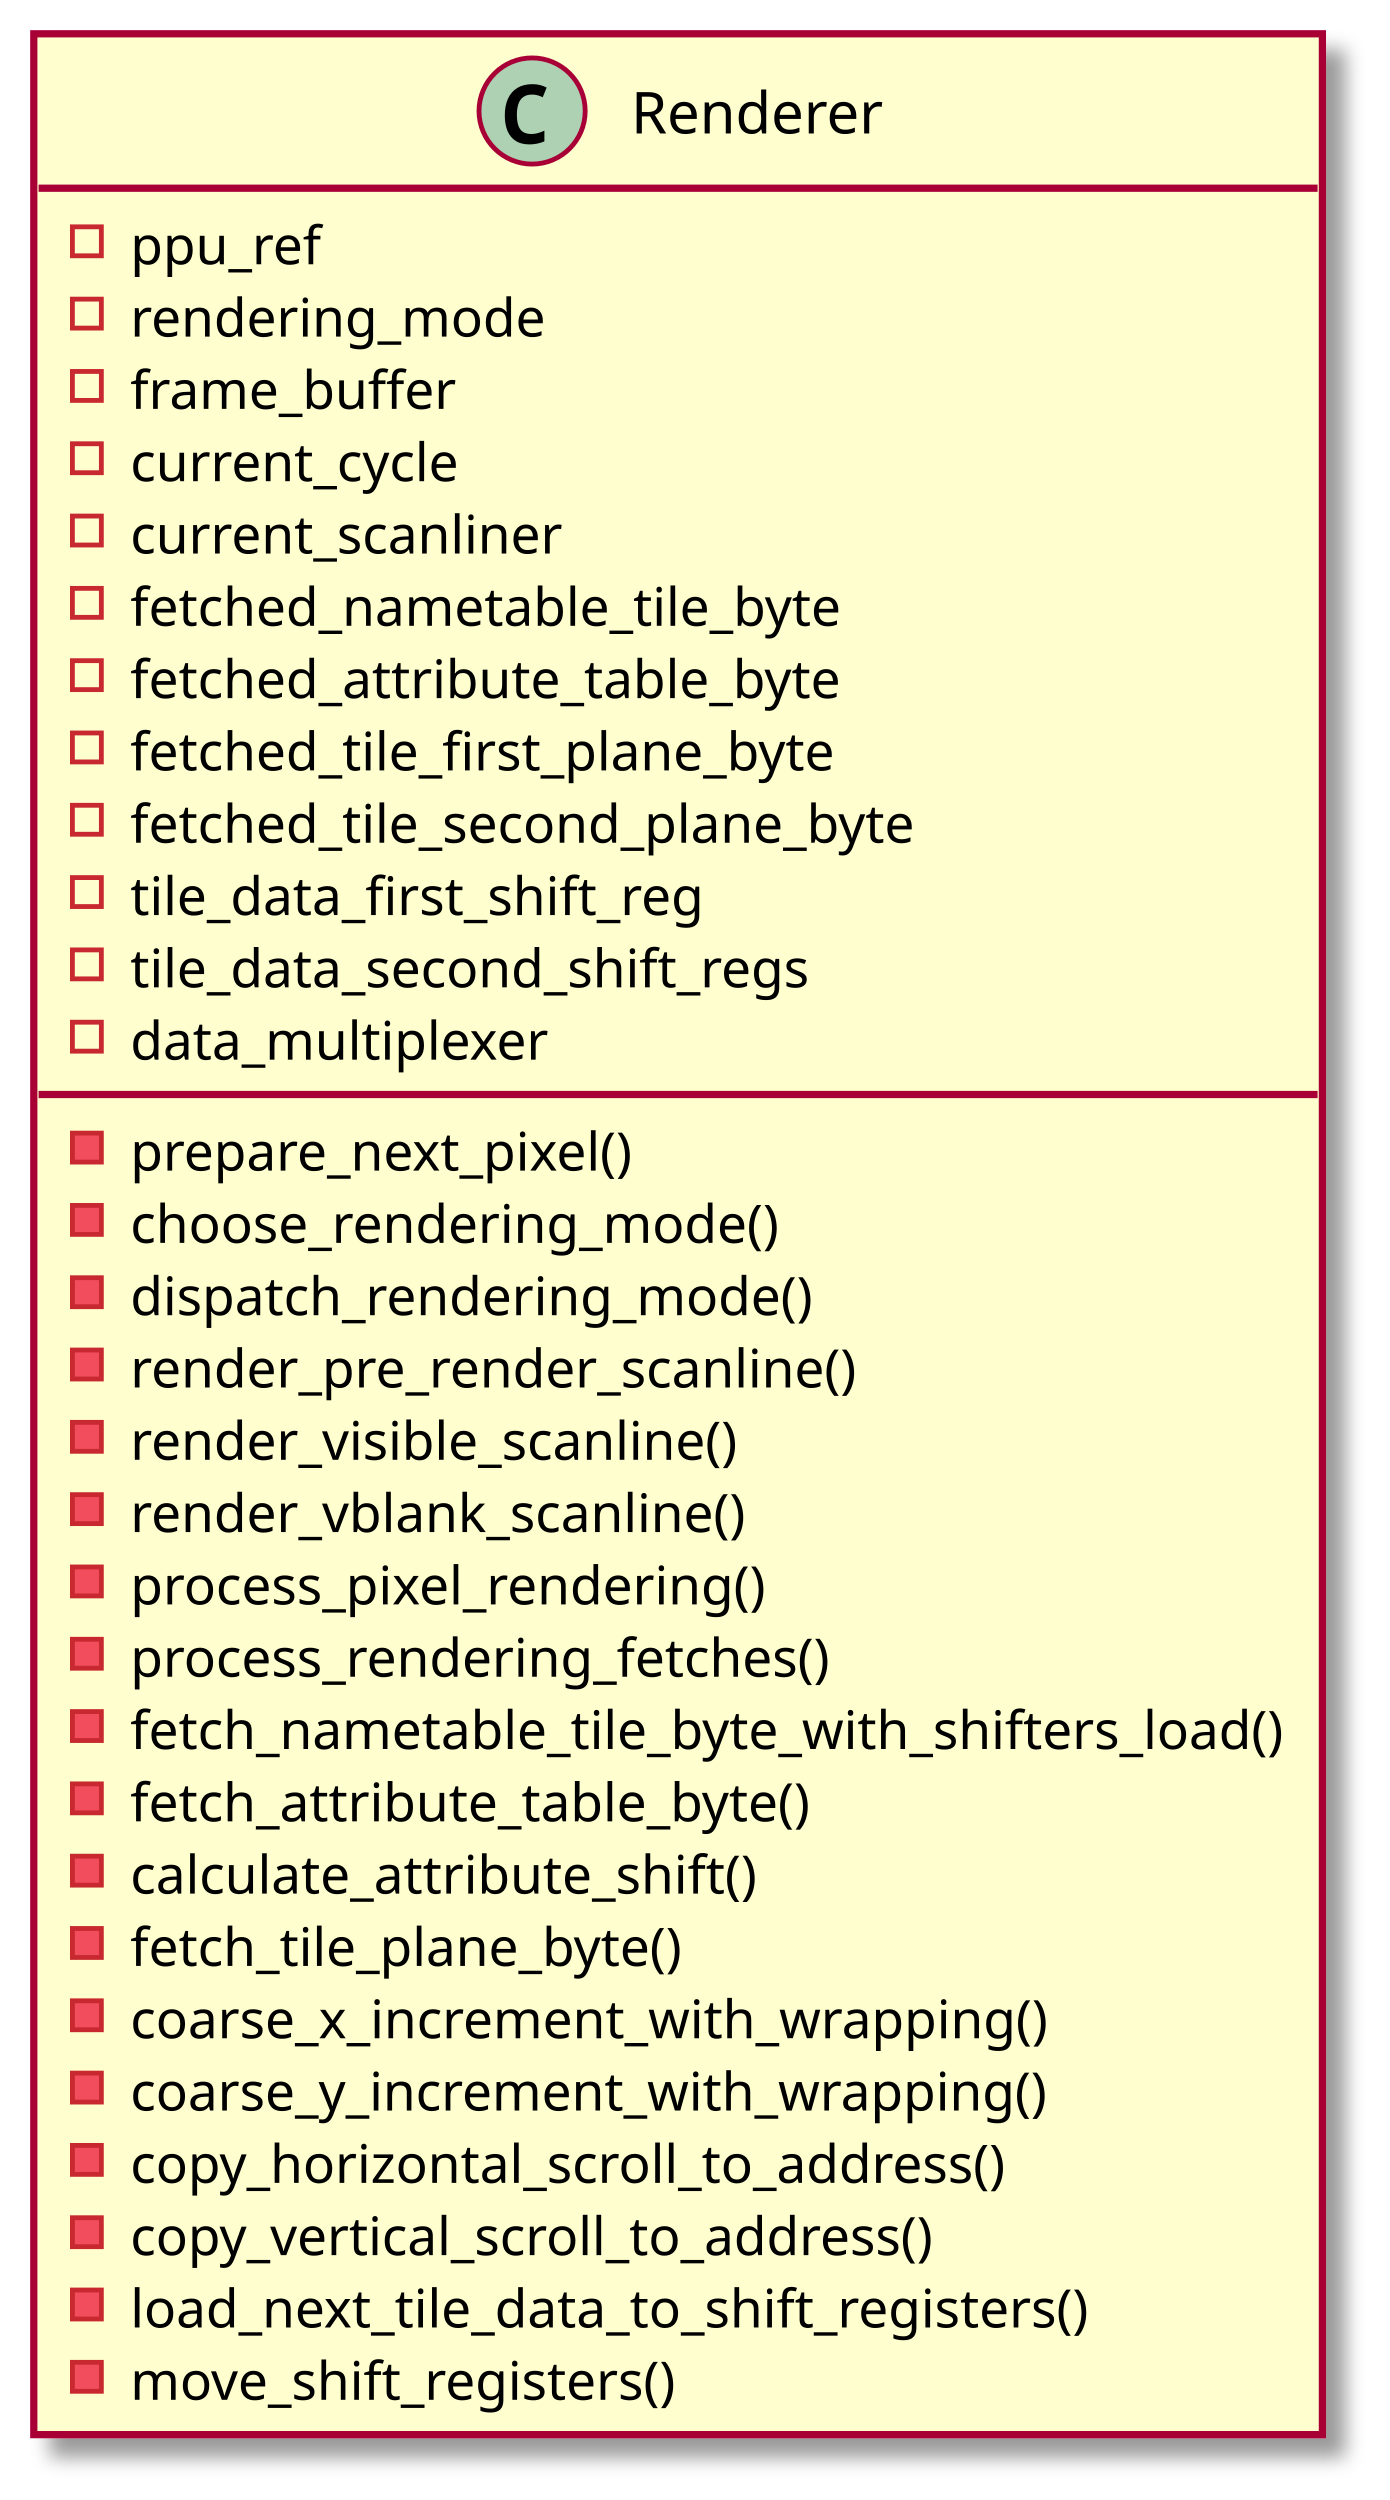
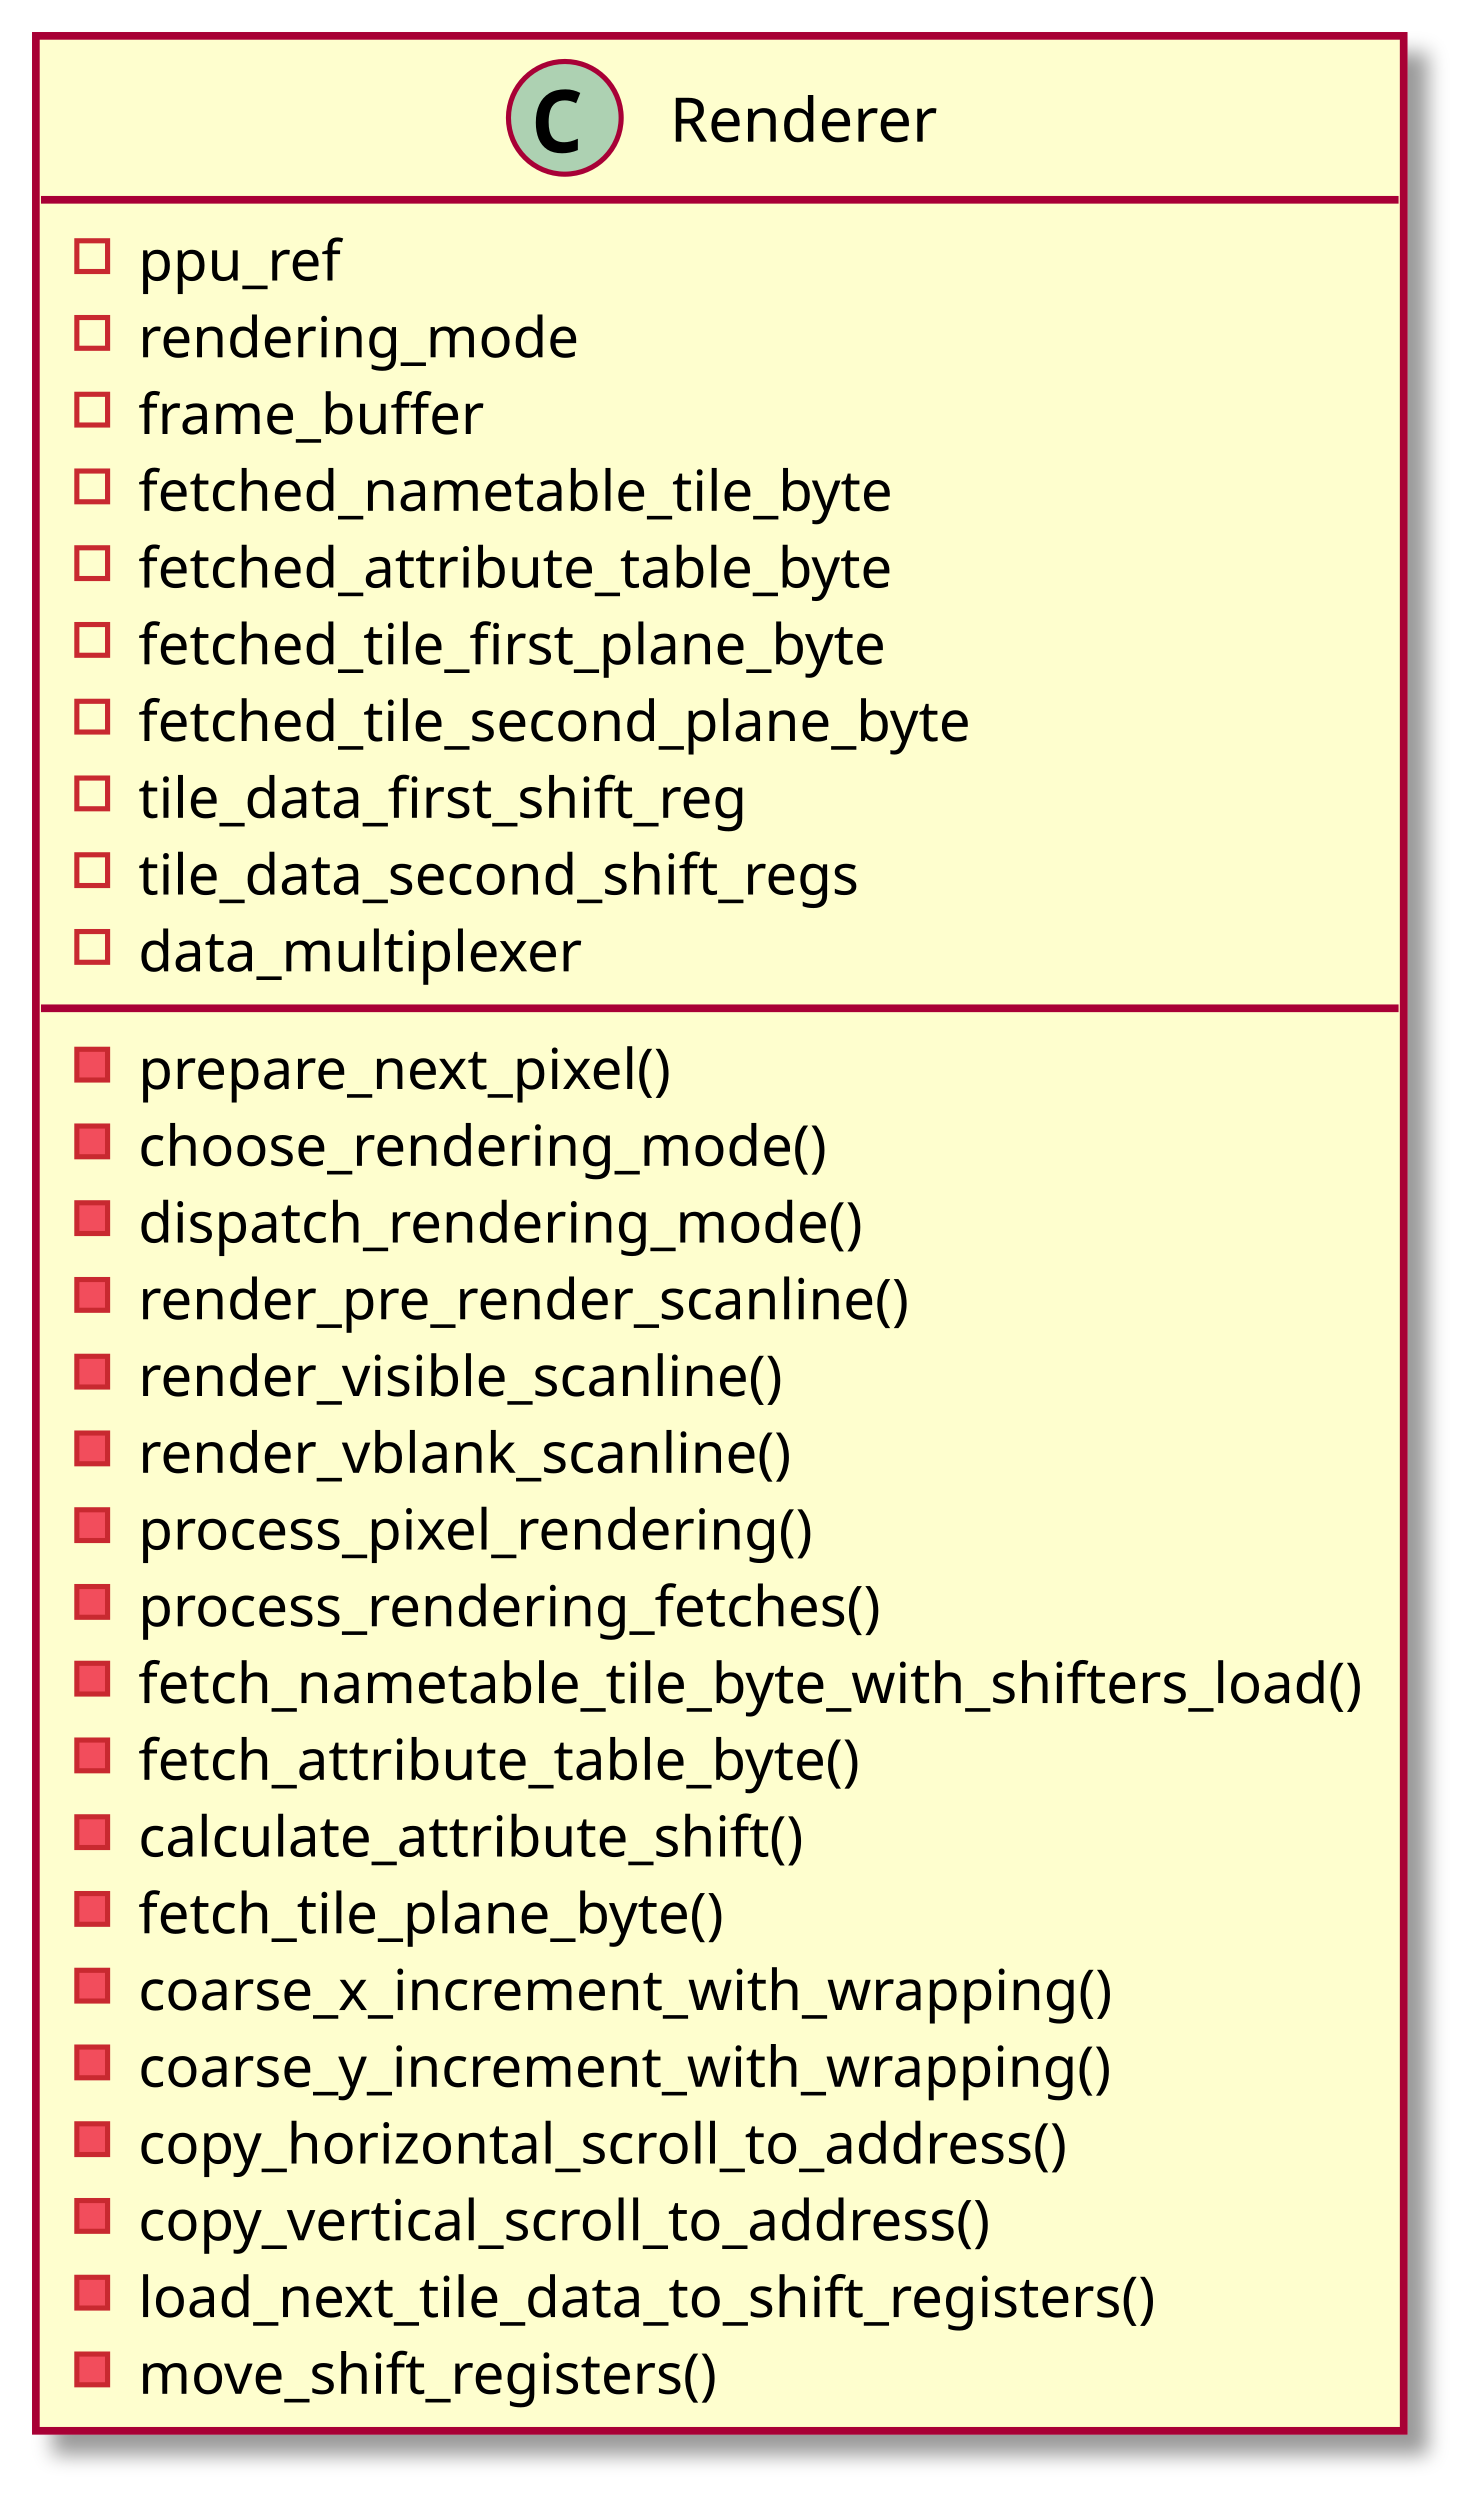
- <svg xmlns="http://www.w3.org/2000/svg" contentScriptType="application/ecmascript" contentStyleType="text/css" height="1036px" preserveAspectRatio="none" style="width:576px;height:1036px;" version="1.1" viewBox="0 0 576 1036" width="576px" zoomAndPan="magnify">
+ <svg xmlns="http://www.w3.org/2000/svg" contentScriptType="application/ecmascript" contentStyleType="text/css" height="976px" preserveAspectRatio="none" style="width:576px;height:976px;" version="1.1" viewBox="0 0 576 976" width="576px" zoomAndPan="magnify">
  <defs>
-     <filter height="300%" id="f10fmiu7g6zumh" width="300%" x="-1" y="-1">
+     <filter height="300%" id="f151invqo25a5q" width="300%" x="-1" y="-1">
      <feGaussianBlur result="blurOut" stdDeviation="4.0" />
      <feColorMatrix in="blurOut" result="blurOut2" type="matrix" values="0 0 0 0 0 0 0 0 0 0 0 0 0 0 0 0 0 0 .4 0" />
      <feOffset dx="8.0" dy="8.0" in="blurOut2" result="blurOut3" />
      <feBlend in="SourceGraphic" in2="blurOut3" mode="normal" />
    </filter>
  </defs>
  <g>
-     <rect codeLine="4" fill="#FEFECE" filter="url(#f10fmiu7g6zumh)" height="994.913" id="Renderer" style="stroke:#A80036;stroke-width:3.0;" width="534" x="14" y="14" />
+     <rect codeLine="4" fill="#FEFECE" filter="url(#f151invqo25a5q)" height="934.986" id="Renderer" style="stroke:#A80036;stroke-width:3.0;" width="534" x="14" y="14" />
    <ellipse cx="220.5" cy="46" fill="#ADD1B2" rx="22" ry="22" style="stroke:#A80036;stroke-width:2.0;" />
    <path d="M219.438,59.844 Q215.938,59.844 213.656,58.375 Q211.406,56.875 210.281,54.188 Q209.188,51.469 209.188,47.875 Q209.188,43.812 210.5,40.906 Q211.812,38 214.375,36.438 Q216.938,34.875 220.688,34.875 Q222.469,34.875 223.812,35.25 Q225.156,35.594 226.531,36.281 L224.906,40.312 Q223.656,39.688 222.562,39.438 Q221.5,39.188 220.531,39.188 Q218.188,39.188 216.781,40.25 Q215.375,41.312 214.781,43.219 Q214.188,45.125 214.188,47.656 Q214.188,51.688 215.625,53.625 Q217.062,55.531 220.25,55.531 Q221.438,55.531 222.688,55.219 Q223.938,54.906 225.594,54.156 L225.594,58.594 Q224.125,59.219 222.531,59.531 Q220.969,59.844 219.438,59.844 Z " fill="#000000" />
    <text fill="#000000" font-family="sans-serif" font-size="24" lengthAdjust="spacing" textLength="104" x="261.5" y="55.312">Renderer</text>
    <line style="stroke:#A80036;stroke-width:3.0;" x1="16" x2="546" y1="78" y2="78" />
    <rect fill="none" height="12" style="stroke:#C82930;stroke-width:2.0;" width="12" x="30" y="94" />
    <text fill="#000000" font-family="sans-serif" font-size="22" lengthAdjust="spacing" textLength="82" x="54" y="109.518">ppu_ref</text>
    <rect fill="none" height="12" style="stroke:#C82930;stroke-width:2.0;" width="12" x="30" y="123.964" />
    <text fill="#000000" font-family="sans-serif" font-size="22" lengthAdjust="spacing" textLength="176" x="54" y="139.482">rendering_mode</text>
    <rect fill="none" height="12" style="stroke:#C82930;stroke-width:2.0;" width="12" x="30" y="153.928" />
    <text fill="#000000" font-family="sans-serif" font-size="22" lengthAdjust="spacing" textLength="138" x="54" y="169.445">frame_buffer</text>
    <rect fill="none" height="12" style="stroke:#C82930;stroke-width:2.0;" width="12" x="30" y="183.891" />
-     <text fill="#000000" font-family="sans-serif" font-size="22" lengthAdjust="spacing" textLength="138" x="54" y="199.409">current_cycle</text>
+     <text fill="#000000" font-family="sans-serif" font-size="22" lengthAdjust="spacing" textLength="296" x="54" y="199.409">fetched_nametable_tile_byte</text>
    <rect fill="none" height="12" style="stroke:#C82930;stroke-width:2.0;" width="12" x="30" y="213.855" />
-     <text fill="#000000" font-family="sans-serif" font-size="22" lengthAdjust="spacing" textLength="182" x="54" y="229.373">current_scanliner</text>
+     <text fill="#000000" font-family="sans-serif" font-size="22" lengthAdjust="spacing" textLength="298" x="54" y="229.373">fetched_attribute_table_byte</text>
    <rect fill="none" height="12" style="stroke:#C82930;stroke-width:2.0;" width="12" x="30" y="243.819" />
-     <text fill="#000000" font-family="sans-serif" font-size="22" lengthAdjust="spacing" textLength="296" x="54" y="259.337">fetched_nametable_tile_byte</text>
+     <text fill="#000000" font-family="sans-serif" font-size="22" lengthAdjust="spacing" textLength="296" x="54" y="259.337">fetched_tile_first_plane_byte</text>
    <rect fill="none" height="12" style="stroke:#C82930;stroke-width:2.0;" width="12" x="30" y="273.783" />
-     <text fill="#000000" font-family="sans-serif" font-size="22" lengthAdjust="spacing" textLength="298" x="54" y="289.3">fetched_attribute_table_byte</text>
+     <text fill="#000000" font-family="sans-serif" font-size="22" lengthAdjust="spacing" textLength="328" x="54" y="289.3">fetched_tile_second_plane_byte</text>
    <rect fill="none" height="12" style="stroke:#C82930;stroke-width:2.0;" width="12" x="30" y="303.746" />
-     <text fill="#000000" font-family="sans-serif" font-size="22" lengthAdjust="spacing" textLength="296" x="54" y="319.264">fetched_tile_first_plane_byte</text>
+     <text fill="#000000" font-family="sans-serif" font-size="22" lengthAdjust="spacing" textLength="242" x="54" y="319.264">tile_data_first_shift_reg</text>
    <rect fill="none" height="12" style="stroke:#C82930;stroke-width:2.0;" width="12" x="30" y="333.71" />
-     <text fill="#000000" font-family="sans-serif" font-size="22" lengthAdjust="spacing" textLength="328" x="54" y="349.228">fetched_tile_second_plane_byte</text>
+     <text fill="#000000" font-family="sans-serif" font-size="22" lengthAdjust="spacing" textLength="284" x="54" y="349.228">tile_data_second_shift_regs</text>
    <rect fill="none" height="12" style="stroke:#C82930;stroke-width:2.0;" width="12" x="30" y="363.674" />
-     <text fill="#000000" font-family="sans-serif" font-size="22" lengthAdjust="spacing" textLength="242" x="54" y="379.192">tile_data_first_shift_reg</text>
-     <rect fill="none" height="12" style="stroke:#C82930;stroke-width:2.0;" width="12" x="30" y="393.638" />
-     <text fill="#000000" font-family="sans-serif" font-size="22" lengthAdjust="spacing" textLength="284" x="54" y="409.156">tile_data_second_shift_regs</text>
-     <rect fill="none" height="12" style="stroke:#C82930;stroke-width:2.0;" width="12" x="30" y="423.601" />
-     <text fill="#000000" font-family="sans-serif" font-size="22" lengthAdjust="spacing" textLength="176" x="54" y="439.119">data_multiplexer</text>
-     <line style="stroke:#A80036;stroke-width:3.0;" x1="16" x2="546" y1="453.565" y2="453.565" />
+     <text fill="#000000" font-family="sans-serif" font-size="22" lengthAdjust="spacing" textLength="176" x="54" y="379.192">data_multiplexer</text>
+     <line style="stroke:#A80036;stroke-width:3.0;" x1="16" x2="546" y1="393.638" y2="393.638" />
+     <rect fill="#F24D5C" height="12" style="stroke:#C82930;stroke-width:2.0;" width="12" x="30" y="409.638" />
+     <text fill="#000000" font-family="sans-serif" font-size="22" lengthAdjust="spacing" textLength="212" x="54" y="425.156">prepare_next_pixel()</text>
+     <rect fill="#F24D5C" height="12" style="stroke:#C82930;stroke-width:2.0;" width="12" x="30" y="439.601" />
+     <text fill="#000000" font-family="sans-serif" font-size="22" lengthAdjust="spacing" textLength="272" x="54" y="455.119">choose_rendering_mode()</text>
    <rect fill="#F24D5C" height="12" style="stroke:#C82930;stroke-width:2.0;" width="12" x="30" y="469.565" />
-     <text fill="#000000" font-family="sans-serif" font-size="22" lengthAdjust="spacing" textLength="212" x="54" y="485.083">prepare_next_pixel()</text>
+     <text fill="#000000" font-family="sans-serif" font-size="22" lengthAdjust="spacing" textLength="286" x="54" y="485.083">dispatch_rendering_mode()</text>
    <rect fill="#F24D5C" height="12" style="stroke:#C82930;stroke-width:2.0;" width="12" x="30" y="499.529" />
-     <text fill="#000000" font-family="sans-serif" font-size="22" lengthAdjust="spacing" textLength="272" x="54" y="515.047">choose_rendering_mode()</text>
+     <text fill="#000000" font-family="sans-serif" font-size="22" lengthAdjust="spacing" textLength="306" x="54" y="515.047">render_pre_render_scanline()</text>
    <rect fill="#F24D5C" height="12" style="stroke:#C82930;stroke-width:2.0;" width="12" x="30" y="529.493" />
-     <text fill="#000000" font-family="sans-serif" font-size="22" lengthAdjust="spacing" textLength="286" x="54" y="545.011">dispatch_rendering_mode()</text>
+     <text fill="#000000" font-family="sans-serif" font-size="22" lengthAdjust="spacing" textLength="254" x="54" y="545.011">render_visible_scanline()</text>
    <rect fill="#F24D5C" height="12" style="stroke:#C82930;stroke-width:2.0;" width="12" x="30" y="559.457" />
-     <text fill="#000000" font-family="sans-serif" font-size="22" lengthAdjust="spacing" textLength="306" x="54" y="574.975">render_pre_render_scanline()</text>
+     <text fill="#000000" font-family="sans-serif" font-size="22" lengthAdjust="spacing" textLength="258" x="54" y="574.975">render_vblank_scanline()</text>
    <rect fill="#F24D5C" height="12" style="stroke:#C82930;stroke-width:2.0;" width="12" x="30" y="589.42" />
-     <text fill="#000000" font-family="sans-serif" font-size="22" lengthAdjust="spacing" textLength="254" x="54" y="604.938">render_visible_scanline()</text>
+     <text fill="#000000" font-family="sans-serif" font-size="22" lengthAdjust="spacing" textLength="268" x="54" y="604.938">process_pixel_rendering()</text>
    <rect fill="#F24D5C" height="12" style="stroke:#C82930;stroke-width:2.0;" width="12" x="30" y="619.384" />
-     <text fill="#000000" font-family="sans-serif" font-size="22" lengthAdjust="spacing" textLength="258" x="54" y="634.902">render_vblank_scanline()</text>
+     <text fill="#000000" font-family="sans-serif" font-size="22" lengthAdjust="spacing" textLength="292" x="54" y="634.902">process_rendering_fetches()</text>
    <rect fill="#F24D5C" height="12" style="stroke:#C82930;stroke-width:2.0;" width="12" x="30" y="649.348" />
-     <text fill="#000000" font-family="sans-serif" font-size="22" lengthAdjust="spacing" textLength="268" x="54" y="664.866">process_pixel_rendering()</text>
+     <text fill="#000000" font-family="sans-serif" font-size="22" lengthAdjust="spacing" textLength="482" x="54" y="664.866">fetch_nametable_tile_byte_with_shifters_load()</text>
    <rect fill="#F24D5C" height="12" style="stroke:#C82930;stroke-width:2.0;" width="12" x="30" y="679.312" />
-     <text fill="#000000" font-family="sans-serif" font-size="22" lengthAdjust="spacing" textLength="292" x="54" y="694.83">process_rendering_fetches()</text>
+     <text fill="#000000" font-family="sans-serif" font-size="22" lengthAdjust="spacing" textLength="284" x="54" y="694.83">fetch_attribute_table_byte()</text>
    <rect fill="#F24D5C" height="12" style="stroke:#C82930;stroke-width:2.0;" width="12" x="30" y="709.275" />
-     <text fill="#000000" font-family="sans-serif" font-size="22" lengthAdjust="spacing" textLength="482" x="54" y="724.793">fetch_nametable_tile_byte_with_shifters_load()</text>
+     <text fill="#000000" font-family="sans-serif" font-size="22" lengthAdjust="spacing" textLength="260" x="54" y="724.793">calculate_attribute_shift()</text>
    <rect fill="#F24D5C" height="12" style="stroke:#C82930;stroke-width:2.0;" width="12" x="30" y="739.239" />
-     <text fill="#000000" font-family="sans-serif" font-size="22" lengthAdjust="spacing" textLength="284" x="54" y="754.757">fetch_attribute_table_byte()</text>
+     <text fill="#000000" font-family="sans-serif" font-size="22" lengthAdjust="spacing" textLength="230" x="54" y="754.757">fetch_tile_plane_byte()</text>
    <rect fill="#F24D5C" height="12" style="stroke:#C82930;stroke-width:2.0;" width="12" x="30" y="769.203" />
-     <text fill="#000000" font-family="sans-serif" font-size="22" lengthAdjust="spacing" textLength="260" x="54" y="784.721">calculate_attribute_shift()</text>
+     <text fill="#000000" font-family="sans-serif" font-size="22" lengthAdjust="spacing" textLength="386" x="54" y="784.721">coarse_x_increment_with_wrapping()</text>
    <rect fill="#F24D5C" height="12" style="stroke:#C82930;stroke-width:2.0;" width="12" x="30" y="799.167" />
-     <text fill="#000000" font-family="sans-serif" font-size="22" lengthAdjust="spacing" textLength="230" x="54" y="814.685">fetch_tile_plane_byte()</text>
+     <text fill="#000000" font-family="sans-serif" font-size="22" lengthAdjust="spacing" textLength="386" x="54" y="814.685">coarse_y_increment_with_wrapping()</text>
    <rect fill="#F24D5C" height="12" style="stroke:#C82930;stroke-width:2.0;" width="12" x="30" y="829.131" />
-     <text fill="#000000" font-family="sans-serif" font-size="22" lengthAdjust="spacing" textLength="386" x="54" y="844.648">coarse_x_increment_with_wrapping()</text>
+     <text fill="#000000" font-family="sans-serif" font-size="22" lengthAdjust="spacing" textLength="370" x="54" y="844.648">copy_horizontal_scroll_to_address()</text>
    <rect fill="#F24D5C" height="12" style="stroke:#C82930;stroke-width:2.0;" width="12" x="30" y="859.094" />
-     <text fill="#000000" font-family="sans-serif" font-size="22" lengthAdjust="spacing" textLength="386" x="54" y="874.612">coarse_y_increment_with_wrapping()</text>
+     <text fill="#000000" font-family="sans-serif" font-size="22" lengthAdjust="spacing" textLength="338" x="54" y="874.612">copy_vertical_scroll_to_address()</text>
    <rect fill="#F24D5C" height="12" style="stroke:#C82930;stroke-width:2.0;" width="12" x="30" y="889.058" />
-     <text fill="#000000" font-family="sans-serif" font-size="22" lengthAdjust="spacing" textLength="370" x="54" y="904.576">copy_horizontal_scroll_to_address()</text>
+     <text fill="#000000" font-family="sans-serif" font-size="22" lengthAdjust="spacing" textLength="402" x="54" y="904.576">load_next_tile_data_to_shift_registers()</text>
    <rect fill="#F24D5C" height="12" style="stroke:#C82930;stroke-width:2.0;" width="12" x="30" y="919.022" />
-     <text fill="#000000" font-family="sans-serif" font-size="22" lengthAdjust="spacing" textLength="338" x="54" y="934.54">copy_vertical_scroll_to_address()</text>
-     <rect fill="#F24D5C" height="12" style="stroke:#C82930;stroke-width:2.0;" width="12" x="30" y="948.986" />
-     <text fill="#000000" font-family="sans-serif" font-size="22" lengthAdjust="spacing" textLength="402" x="54" y="964.504">load_next_tile_data_to_shift_registers()</text>
-     <rect fill="#F24D5C" height="12" style="stroke:#C82930;stroke-width:2.0;" width="12" x="30" y="978.949" />
-     <text fill="#000000" font-family="sans-serif" font-size="22" lengthAdjust="spacing" textLength="228" x="54" y="994.467">move_shift_registers()</text>
+     <text fill="#000000" font-family="sans-serif" font-size="22" lengthAdjust="spacing" textLength="228" x="54" y="934.54">move_shift_registers()</text>
  </g>
</svg>
